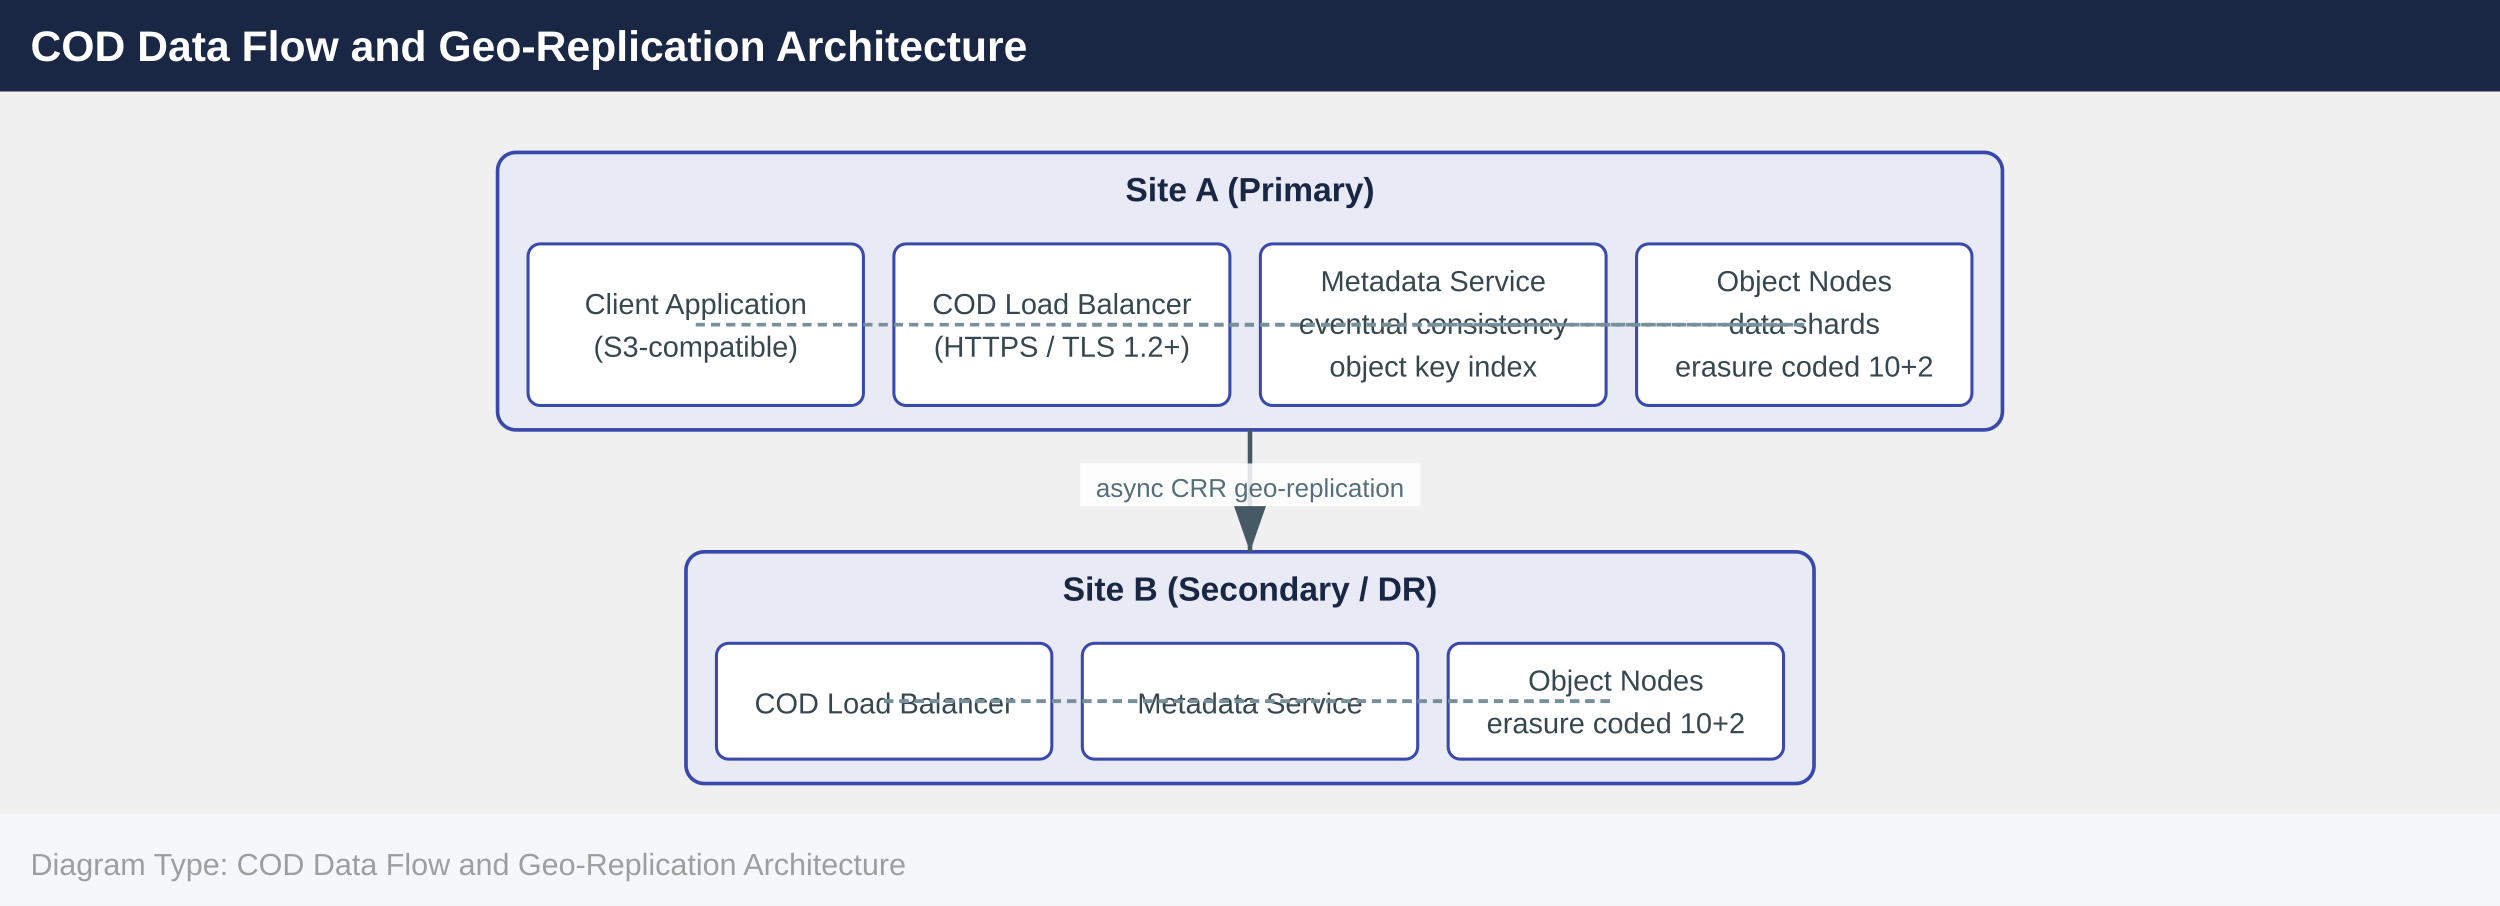
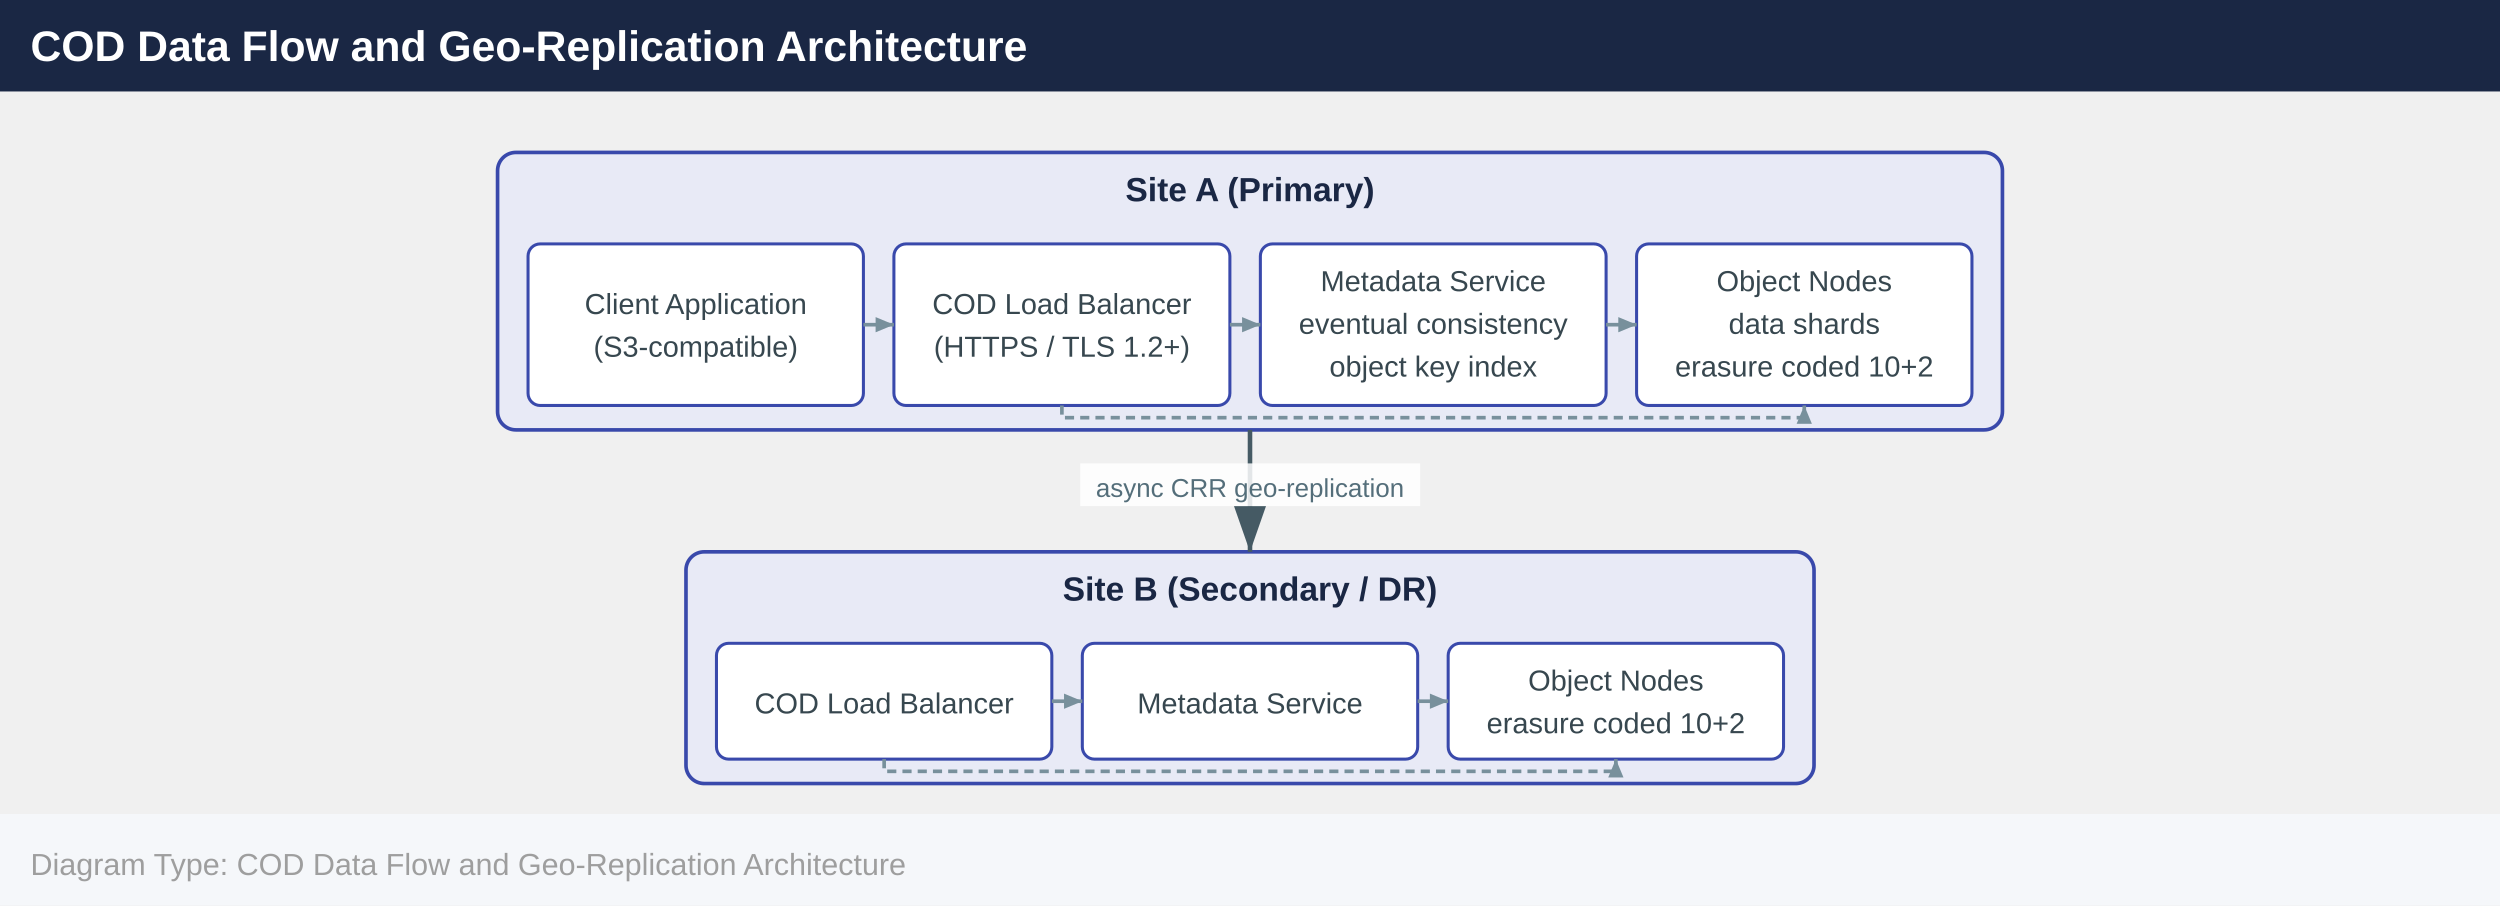
<svg xmlns="http://www.w3.org/2000/svg" width="820" height="297" viewBox="0 0 820 297">
  <defs>
+     <marker id="arrowsm" markerWidth="6" markerHeight="5" refX="6" refY="2.5" orient="auto" markerUnits="userSpaceOnUse">
+       <polygon points="0 0, 6 2.5, 0 5" fill="#78909c" />
+     </marker>
    <marker id="arrowhead" markerWidth="10" markerHeight="7" refX="10" refY="3.5" orient="auto">
      <polygon points="0 0, 10 3.5, 0 7" fill="#455a64" />
    </marker>
  </defs>
  <rect x="0" y="0" width="820" height="30" fill="#1a2744" />
  <text x="10" y="20" font-family="Arial,Helvetica,sans-serif" font-size="14" font-weight="bold" fill="#ffffff">COD Data Flow and Geo-Replication Architecture</text>
  <rect x="163.2" y="50.0" width="493.6" height="91.0" rx="6" fill="#e8eaf6" stroke="#3949ab" stroke-width="1.2" />
  <text x="410.0" y="66.0" text-anchor="middle" font-family="Arial,Helvetica,sans-serif" font-size="11" font-weight="700" fill="#1a2744">Site A (Primary)</text>
  <rect x="173.2" y="80.0" width="110.0" height="53.0" rx="4" fill="#ffffff" stroke="#3949ab" stroke-width="1" />
  <text x="228.2" y="103.0" text-anchor="middle" font-family="Arial,Helvetica,sans-serif" font-size="9.5" fill="#37474f">Client Application</text>
  <text x="228.2" y="117.0" text-anchor="middle" font-family="Arial,Helvetica,sans-serif" font-size="9.5" fill="#37474f">(S3-compatible)</text>
  <rect x="293.2" y="80.0" width="110.2" height="53.0" rx="4" fill="#ffffff" stroke="#3949ab" stroke-width="1" />
  <text x="348.3" y="103.0" text-anchor="middle" font-family="Arial,Helvetica,sans-serif" font-size="9.5" fill="#37474f">COD Load Balancer</text>
  <text x="348.3" y="117.0" text-anchor="middle" font-family="Arial,Helvetica,sans-serif" font-size="9.5" fill="#37474f">(HTTPS / TLS 1.2+)</text>
  <rect x="413.4" y="80.0" width="113.4" height="53.0" rx="4" fill="#ffffff" stroke="#3949ab" stroke-width="1" />
  <text x="470.1" y="95.5" text-anchor="middle" font-family="Arial,Helvetica,sans-serif" font-size="9.5" fill="#37474f">Metadata Service</text>
  <text x="470.1" y="109.5" text-anchor="middle" font-family="Arial,Helvetica,sans-serif" font-size="9.5" fill="#37474f">eventual consistency</text>
  <text x="470.1" y="123.5" text-anchor="middle" font-family="Arial,Helvetica,sans-serif" font-size="9.5" fill="#37474f">object key index</text>
  <rect x="536.8" y="80.0" width="110.0" height="53.0" rx="4" fill="#ffffff" stroke="#3949ab" stroke-width="1" />
  <text x="591.8" y="95.5" text-anchor="middle" font-family="Arial,Helvetica,sans-serif" font-size="9.5" fill="#37474f">Object Nodes</text>
  <text x="591.8" y="109.5" text-anchor="middle" font-family="Arial,Helvetica,sans-serif" font-size="9.5" fill="#37474f">data shards</text>
  <text x="591.8" y="123.5" text-anchor="middle" font-family="Arial,Helvetica,sans-serif" font-size="9.5" fill="#37474f">erasure coded 10+2</text>
  <rect x="225.0" y="181.0" width="370.0" height="76.0" rx="6" fill="#e8eaf6" stroke="#3949ab" stroke-width="1.2" />
  <text x="410.0" y="197.0" text-anchor="middle" font-family="Arial,Helvetica,sans-serif" font-size="11" font-weight="700" fill="#1a2744">Site B (Secondary / DR)</text>
  <rect x="235.0" y="211.0" width="110.0" height="38.0" rx="4" fill="#ffffff" stroke="#3949ab" stroke-width="1" />
  <text x="290.0" y="234.0" text-anchor="middle" font-family="Arial,Helvetica,sans-serif" font-size="9.5" fill="#37474f">COD Load Balancer</text>
  <rect x="355.0" y="211.0" width="110.0" height="38.0" rx="4" fill="#ffffff" stroke="#3949ab" stroke-width="1" />
  <text x="410.0" y="234.0" text-anchor="middle" font-family="Arial,Helvetica,sans-serif" font-size="9.5" fill="#37474f">Metadata Service</text>
  <rect x="475.0" y="211.0" width="110.0" height="38.0" rx="4" fill="#ffffff" stroke="#3949ab" stroke-width="1" />
  <text x="530.0" y="226.5" text-anchor="middle" font-family="Arial,Helvetica,sans-serif" font-size="9.5" fill="#37474f">Object Nodes</text>
  <text x="530.0" y="240.5" text-anchor="middle" font-family="Arial,Helvetica,sans-serif" font-size="9.5" fill="#37474f">erasure coded 10+2</text>
  <line x1="410.0" y1="141.0" x2="410.0" y2="181.0" stroke="#455a64" stroke-width="1.5" marker-end="url(#arrowhead)" />
  <rect x="354.3" y="152.0" width="111.5" height="14" fill="#ffffff" opacity="0.85" />
  <text x="410.0" y="163.0" text-anchor="middle" font-family="Arial,Helvetica,sans-serif" font-size="8.5" fill="#546e7a">async CRR geo-replication</text>
-   <line x1="228.2" y1="106.5" x2="348.3" y2="106.5" stroke="#78909c" stroke-width="1.2" stroke-dasharray="3,2" />
-   <line x1="348.3" y1="106.5" x2="470.1" y2="106.5" stroke="#78909c" stroke-width="1.2" stroke-dasharray="3,2" />
-   <line x1="348.3" y1="106.5" x2="591.8" y2="106.5" stroke="#78909c" stroke-width="1.2" stroke-dasharray="3,2" />
-   <line x1="470.1" y1="106.5" x2="591.8" y2="106.5" stroke="#78909c" stroke-width="1.2" stroke-dasharray="3,2" />
-   <line x1="290.0" y1="230.0" x2="410.0" y2="230.0" stroke="#78909c" stroke-width="1.2" stroke-dasharray="3,2" />
-   <line x1="290.0" y1="230.0" x2="530.0" y2="230.0" stroke="#78909c" stroke-width="1.2" stroke-dasharray="3,2" />
-   <line x1="410.0" y1="230.0" x2="530.0" y2="230.0" stroke="#78909c" stroke-width="1.2" stroke-dasharray="3,2" />
+   <line x1="283.2" y1="106.5" x2="293.2" y2="106.5" stroke="#78909c" stroke-width="1.2" marker-end="url(#arrowsm)" />
+   <line x1="403.4" y1="106.5" x2="413.4" y2="106.5" stroke="#78909c" stroke-width="1.2" marker-end="url(#arrowsm)" />
+   <polyline points="348.3,133.0 348.3,137.0 591.8,137.0 591.8,133.0" fill="none" stroke="#78909c" stroke-width="1.2" stroke-dasharray="3,2" marker-end="url(#arrowsm)" />
+   <line x1="526.8" y1="106.5" x2="536.8" y2="106.5" stroke="#78909c" stroke-width="1.2" marker-end="url(#arrowsm)" />
+   <line x1="345.0" y1="230.0" x2="355.0" y2="230.0" stroke="#78909c" stroke-width="1.2" marker-end="url(#arrowsm)" />
+   <polyline points="290.0,249.0 290.0,253.0 530.0,253.0 530.0,249.0" fill="none" stroke="#78909c" stroke-width="1.2" stroke-dasharray="3,2" marker-end="url(#arrowsm)" />
+   <line x1="465.0" y1="230.0" x2="475.0" y2="230.0" stroke="#78909c" stroke-width="1.2" marker-end="url(#arrowsm)" />
  <rect x="0" y="267.0" width="820" height="30" fill="#f5f7fa" />
  <text x="10" y="287.0" font-family="Arial,Helvetica,sans-serif" font-size="10" fill="#9e9e9e">Diagram Type: COD Data Flow and Geo-Replication Architecture</text>
</svg>
